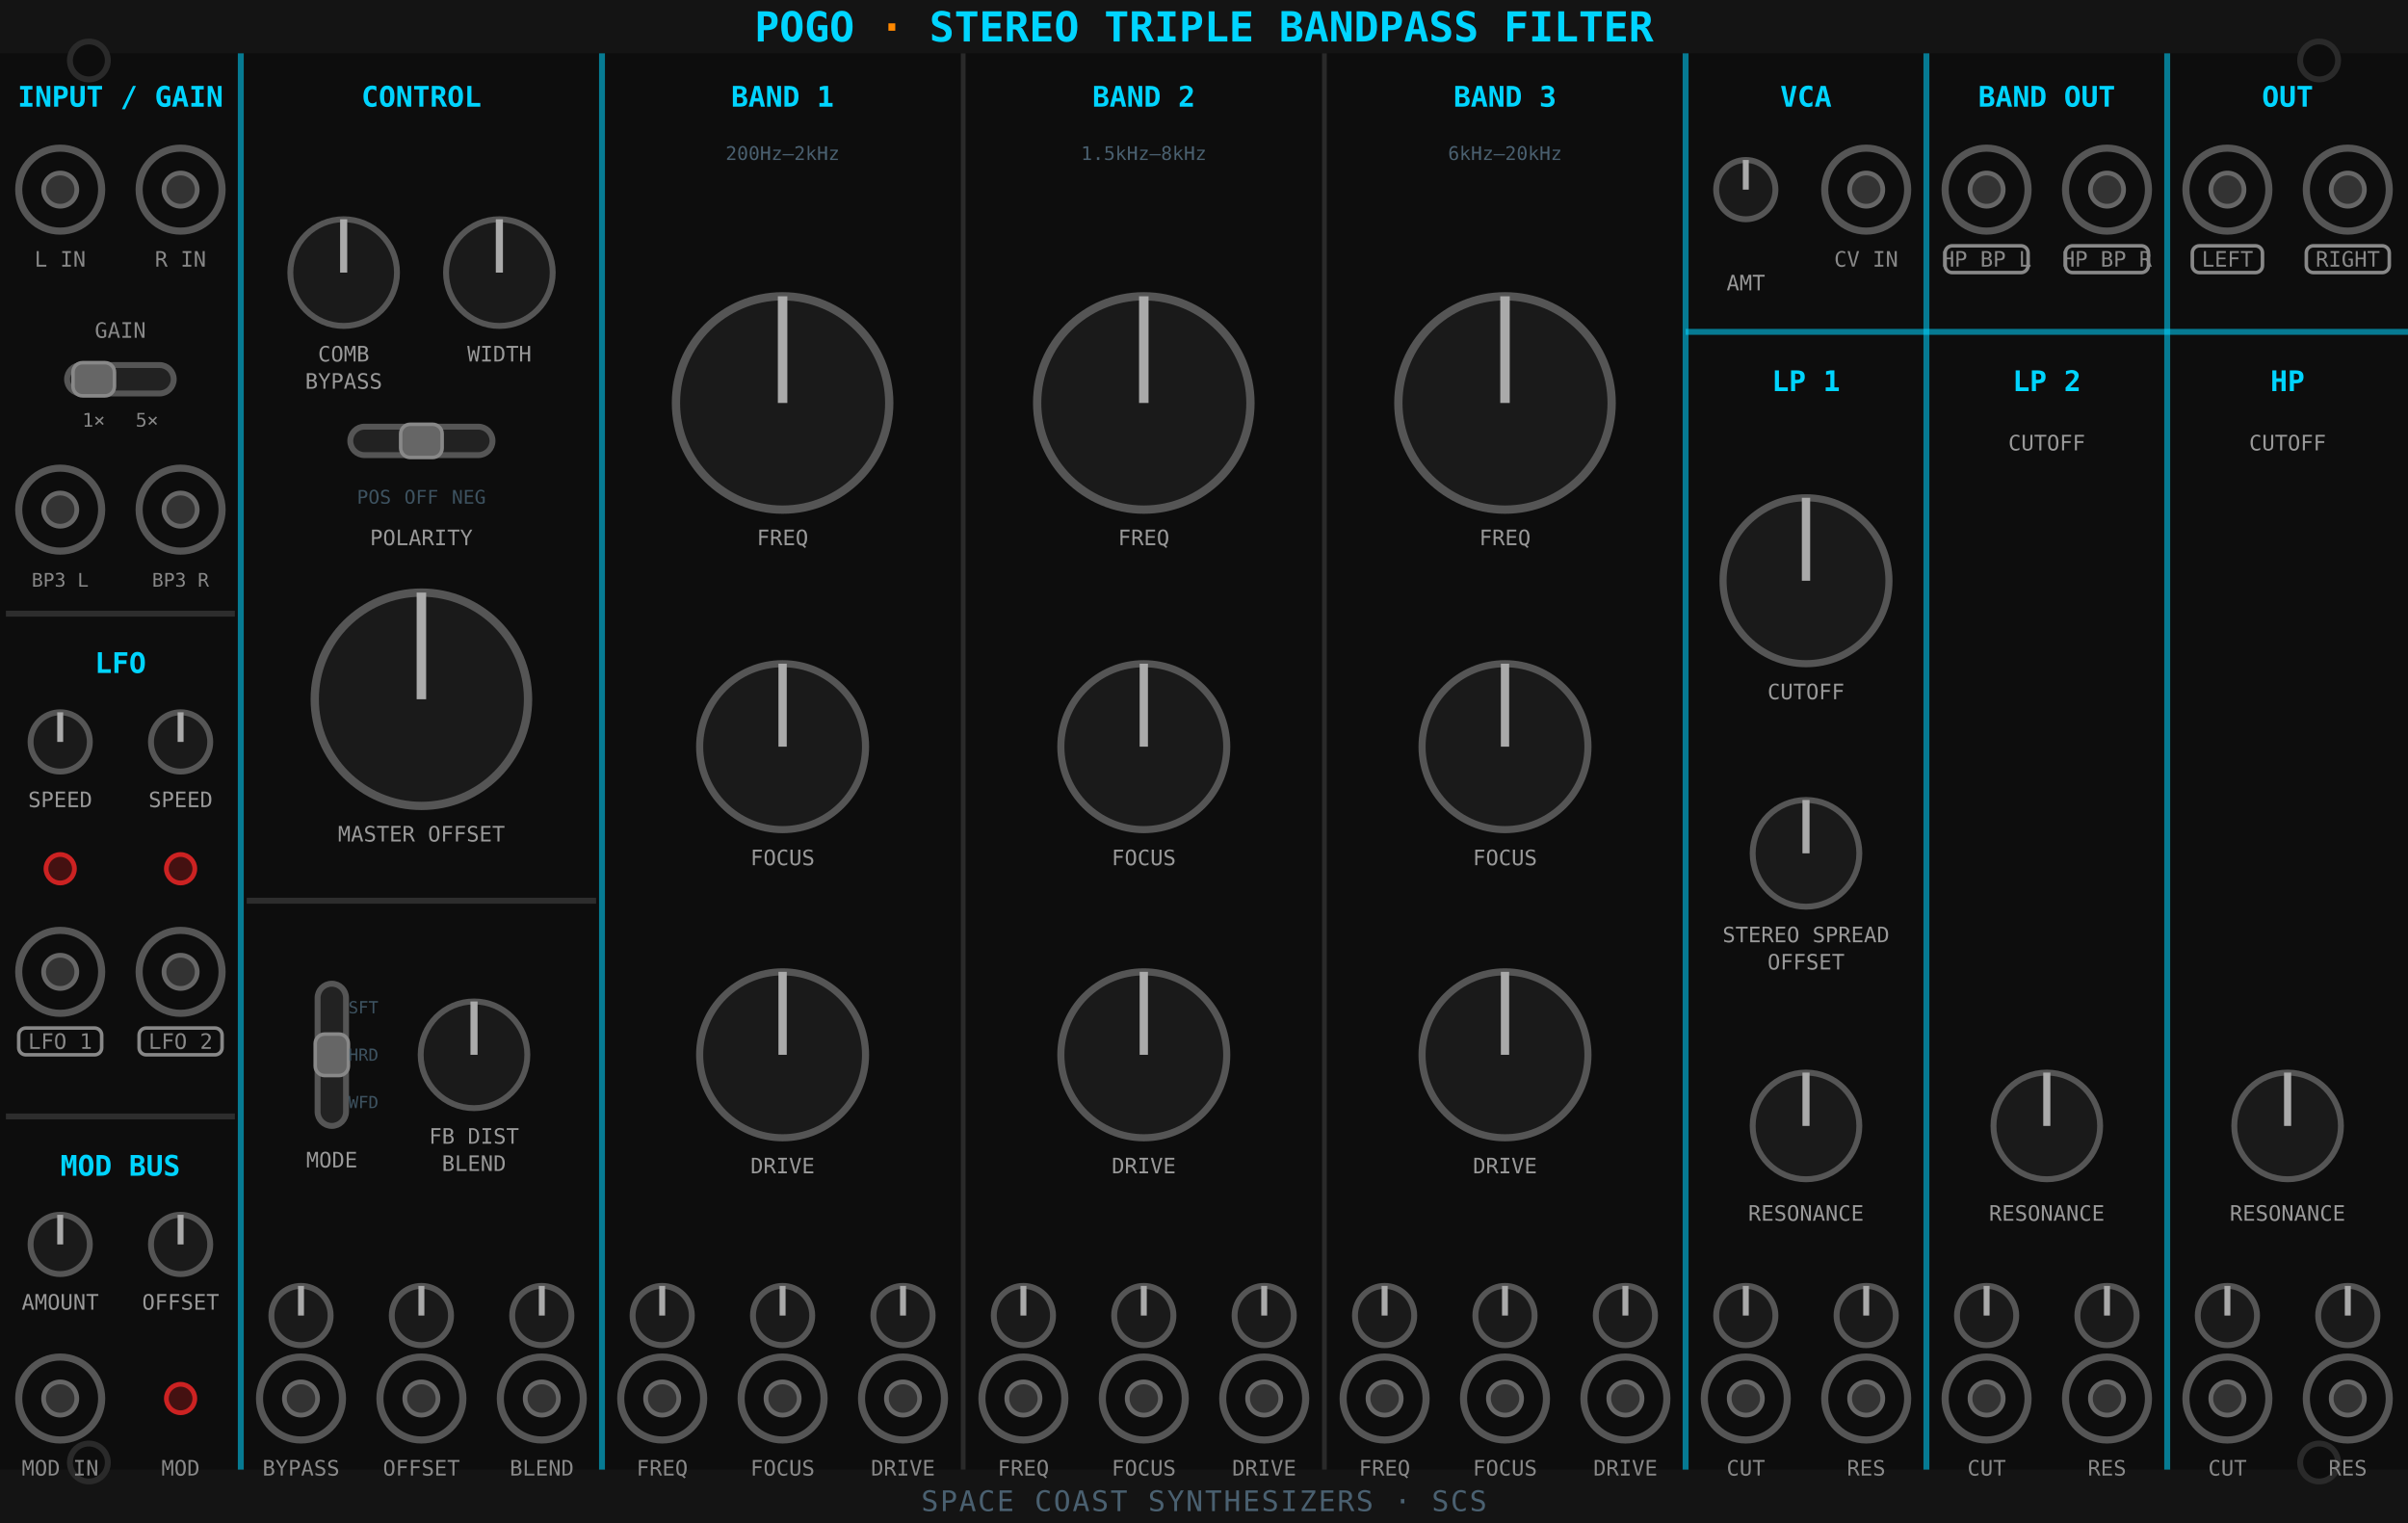
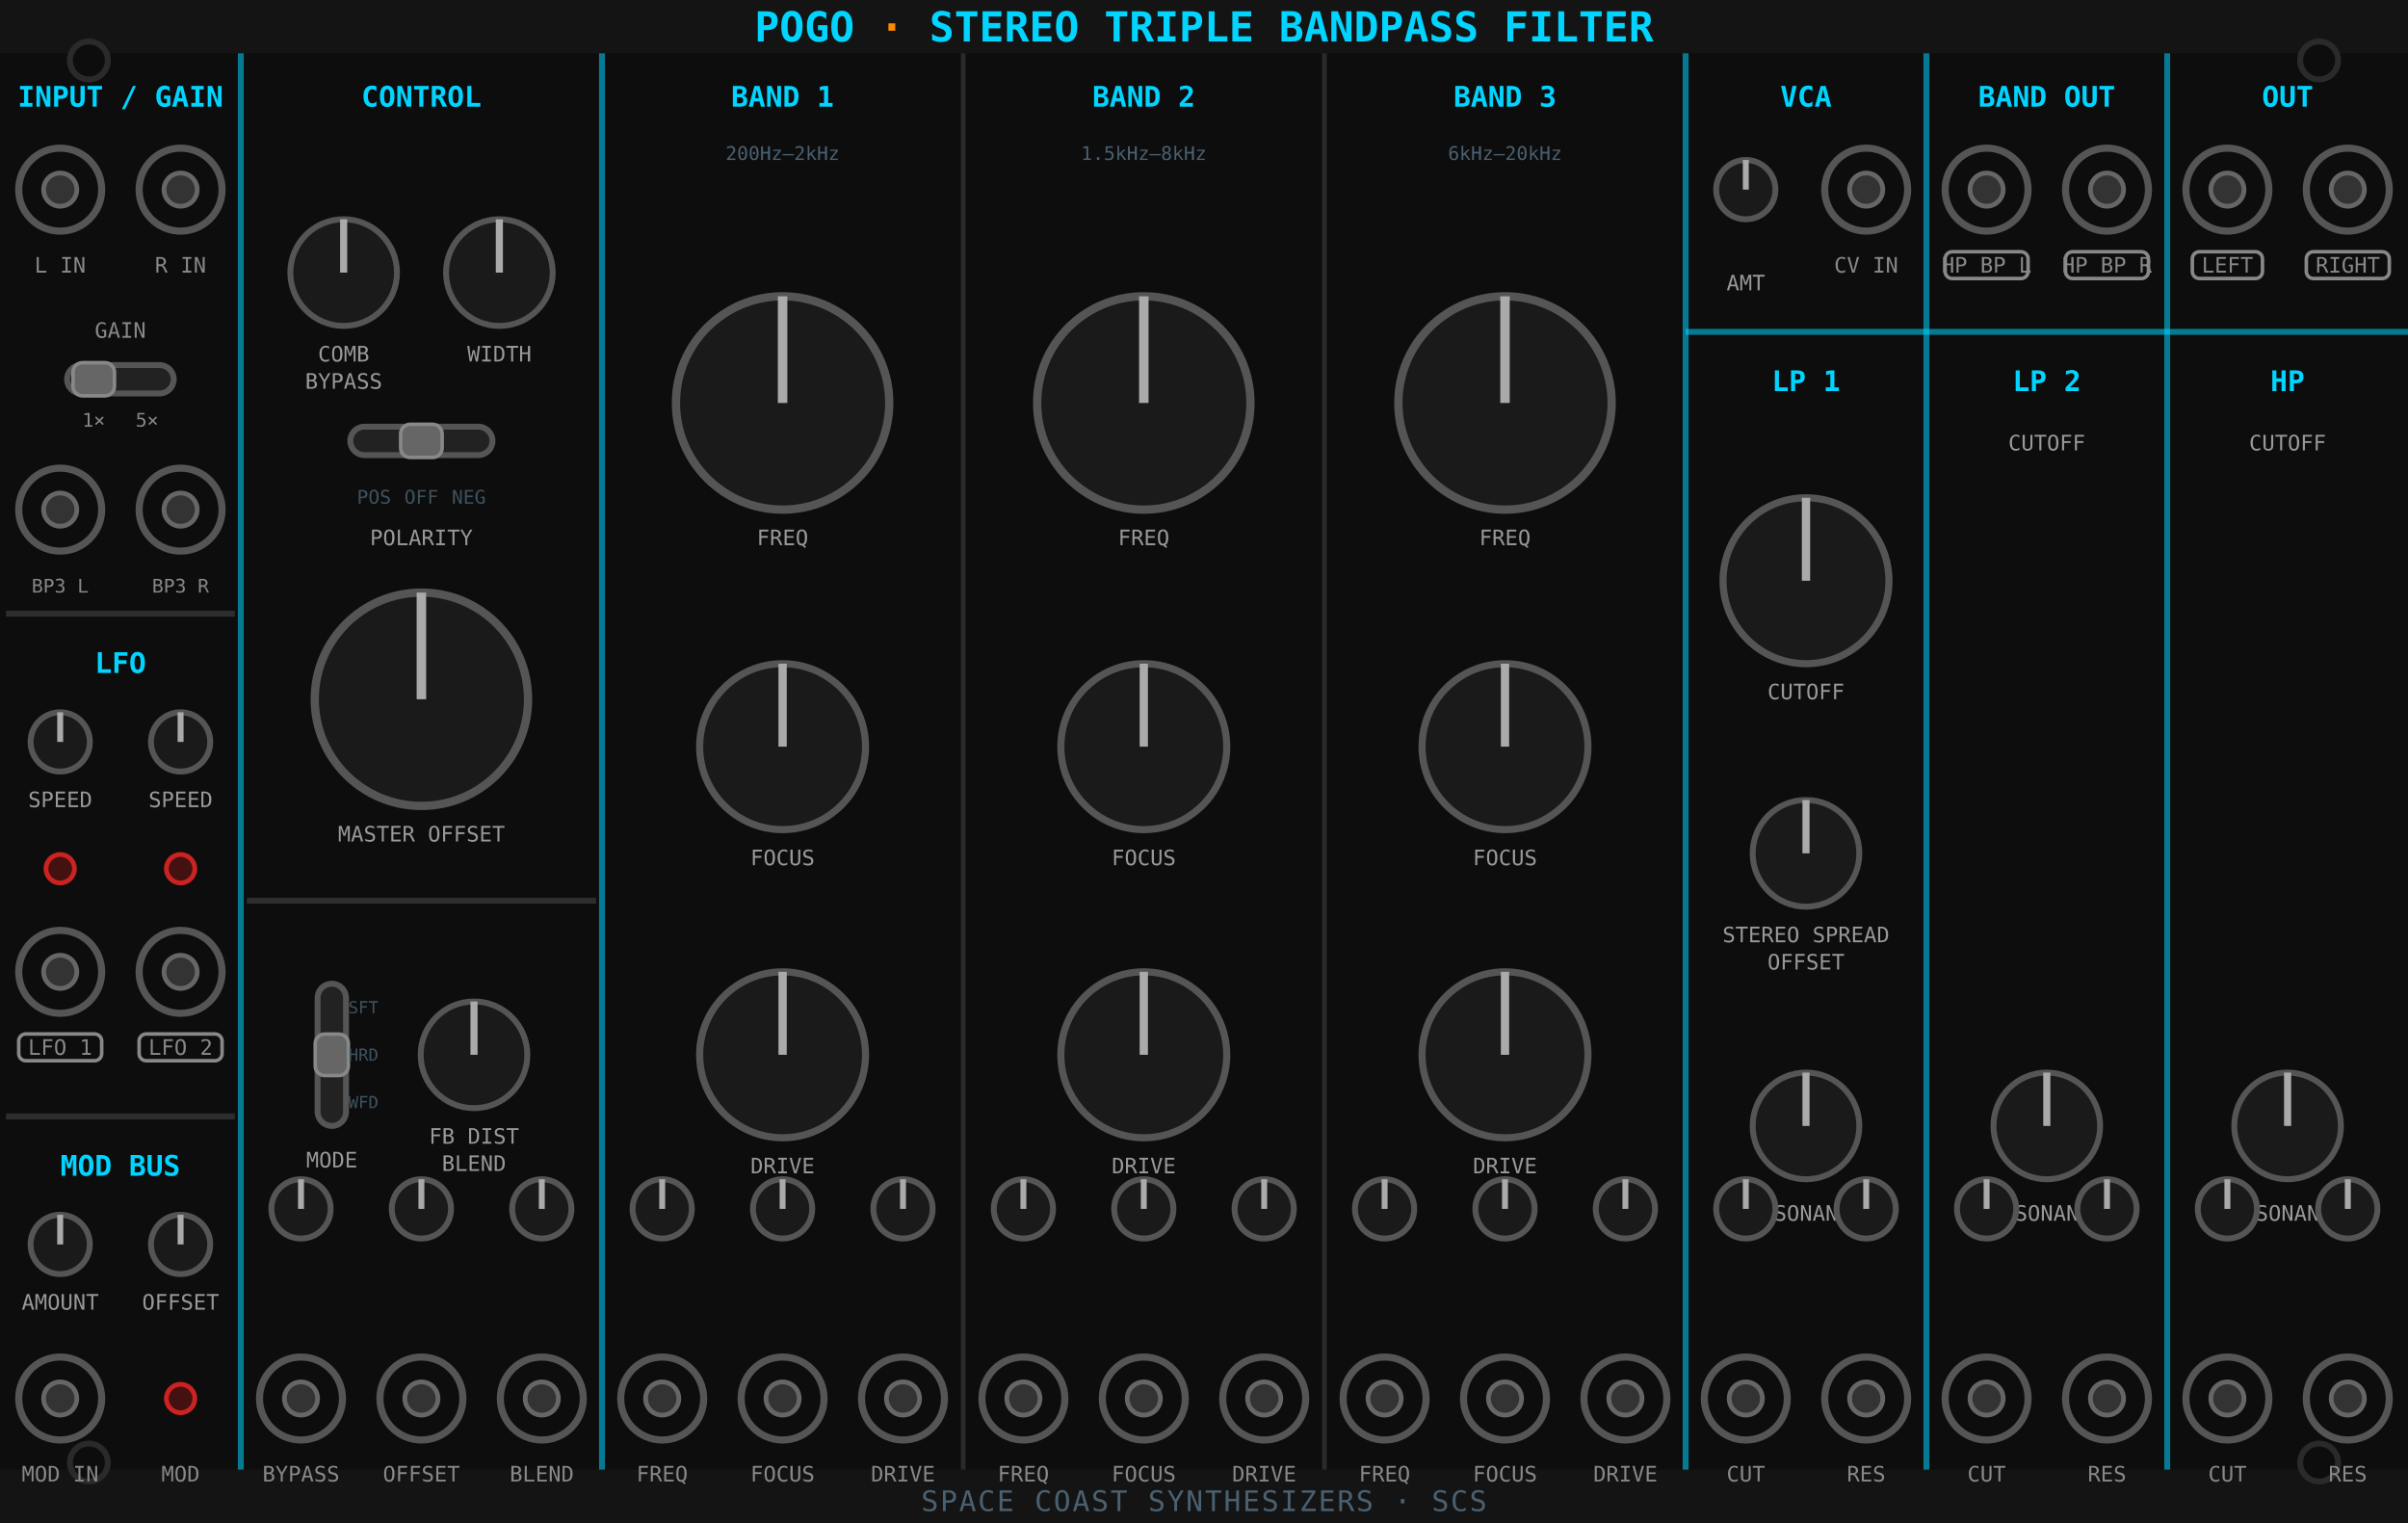
<svg xmlns="http://www.w3.org/2000/svg" width="203.20mm" height="128.5mm" viewBox="0 0 203.20 128.5">
  <rect x="0" y="0" width="203.20" height="128.5" fill="#0d0d0d" />
  <rect x="0" y="0" width="203.20" height="4.5" fill="#141414" />
  <rect x="0" y="124.0" width="203.20" height="4.5" fill="#141414" />
  <circle cx="7.5" cy="5.1" r="1.6" fill="#0d0d0d" stroke="#2a2a2a" stroke-width="0.5" />
  <circle cx="195.70" cy="5.1" r="1.6" fill="#0d0d0d" stroke="#2a2a2a" stroke-width="0.5" />
  <circle cx="7.5" cy="123.4" r="1.6" fill="#0d0d0d" stroke="#2a2a2a" stroke-width="0.5" />
  <circle cx="195.70" cy="123.4" r="1.6" fill="#0d0d0d" stroke="#2a2a2a" stroke-width="0.5" />
  <text x="101.60" y="3.5" fill="#00d4ff" font-family="monospace" font-size="3.5" font-weight="bold" text-anchor="middle">POGO  <tspan fill="#ff8800">·</tspan>  STEREO TRIPLE BANDPASS FILTER</text>
  <text x="101.60" y="127.5" fill="#4a6070" font-family="monospace" font-size="2.4" text-anchor="middle" letter-spacing="0.15">SPACE COAST SYNTHESIZERS  ·  SCS</text>
  <line x1="20.32" y1="4.5" x2="20.32" y2="124.0" stroke="#00d4ff" stroke-width="0.5" opacity="0.55" />
  <line x1="50.80" y1="4.5" x2="50.80" y2="124.0" stroke="#00d4ff" stroke-width="0.5" opacity="0.55" />
  <line x1="142.24" y1="4.5" x2="142.24" y2="124.0" stroke="#00d4ff" stroke-width="0.5" opacity="0.55" />
  <line x1="162.56" y1="4.5" x2="162.56" y2="124.0" stroke="#00d4ff" stroke-width="0.5" opacity="0.55" />
  <line x1="182.88" y1="4.5" x2="182.88" y2="124.0" stroke="#00d4ff" stroke-width="0.5" opacity="0.55" />
  <line x1="81.28" y1="4.5" x2="81.28" y2="124.0" stroke="#2a2a2a" stroke-width="0.4" />
  <line x1="111.76" y1="4.5" x2="111.76" y2="124.0" stroke="#2a2a2a" stroke-width="0.4" />
  <line x1="0.5" y1="51.78" x2="19.82" y2="51.78" stroke="#2d2d2d" stroke-width="0.5" />
  <line x1="0.5" y1="94.2" x2="19.82" y2="94.2" stroke="#2d2d2d" stroke-width="0.5" />
  <line x1="20.82" y1="76" x2="50.30" y2="76" stroke="#2d2d2d" stroke-width="0.5" />
  <line x1="142.24" y1="28" x2="203.20" y2="28" stroke="#00d4ff" stroke-width="0.5" opacity="0.55" />
  <text x="10.16" y="9.0" fill="#00d4ff" font-family="monospace" font-size="2.4" text-anchor="middle" font-weight="bold">INPUT / GAIN</text>
  <text x="10.16" y="56.78" fill="#00d4ff" font-family="monospace" font-size="2.4" text-anchor="middle" font-weight="bold">LFO</text>
  <text x="10.16" y="99.2" fill="#00d4ff" font-family="monospace" font-size="2.4" text-anchor="middle" font-weight="bold">MOD BUS</text>
  <text x="35.56" y="9.0" fill="#00d4ff" font-family="monospace" font-size="2.4" text-anchor="middle" font-weight="bold">CONTROL</text>
  <text x="66.04" y="9.0" fill="#00d4ff" font-family="monospace" font-size="2.4" text-anchor="middle" font-weight="bold">BAND 1</text>
  <text x="66.04" y="13.5" fill="#4a6070" font-family="monospace" font-size="1.6" text-anchor="middle">200Hz–2kHz</text>
  <text x="96.52" y="9.0" fill="#00d4ff" font-family="monospace" font-size="2.4" text-anchor="middle" font-weight="bold">BAND 2</text>
  <text x="96.52" y="13.5" fill="#4a6070" font-family="monospace" font-size="1.6" text-anchor="middle">1.5kHz–8kHz</text>
  <text x="127.00" y="9.0" fill="#00d4ff" font-family="monospace" font-size="2.4" text-anchor="middle" font-weight="bold">BAND 3</text>
  <text x="127.00" y="13.5" fill="#4a6070" font-family="monospace" font-size="1.6" text-anchor="middle">6kHz–20kHz</text>
  <text x="152.40" y="9.0" fill="#00d4ff" font-family="monospace" font-size="2.4" text-anchor="middle" font-weight="bold">VCA</text>
  <text x="152.40" y="33" fill="#00d4ff" font-family="monospace" font-size="2.4" text-anchor="middle" font-weight="bold">LP 1</text>
  <text x="172.72" y="9.0" fill="#00d4ff" font-family="monospace" font-size="2.4" text-anchor="middle" font-weight="bold">BAND OUT</text>
  <text x="193.04" y="9.0" fill="#00d4ff" font-family="monospace" font-size="2.4" text-anchor="middle" font-weight="bold">OUT</text>
  <text x="172.72" y="33" fill="#00d4ff" font-family="monospace" font-size="2.4" text-anchor="middle" font-weight="bold">LP 2</text>
  <text x="193.04" y="33" fill="#00d4ff" font-family="monospace" font-size="2.4" text-anchor="middle" font-weight="bold">HP</text>
  <circle cx="5.08" cy="16" r="3.5" fill="none" stroke="#555" stroke-width="0.6" />
  <circle cx="5.08" cy="16" r="1.4" fill="#333" stroke="#666" stroke-width="0.4" />
-   <text x="5.08" y="22.5" fill="#888" font-family="monospace" font-size="1.8" text-anchor="middle">L IN</text>
+   <text x="5.08" y="23.0" fill="#888" font-family="monospace" font-size="1.8" text-anchor="middle">L IN</text>
  <circle cx="15.24" cy="16" r="3.5" fill="none" stroke="#555" stroke-width="0.6" />
  <circle cx="15.24" cy="16" r="1.4" fill="#333" stroke="#666" stroke-width="0.4" />
-   <text x="15.24" y="22.5" fill="#888" font-family="monospace" font-size="1.8" text-anchor="middle">R IN</text>
+   <text x="15.24" y="23.0" fill="#888" font-family="monospace" font-size="1.8" text-anchor="middle">R IN</text>
  <text x="10.16" y="28.5" fill="#888" font-family="monospace" font-size="1.8" text-anchor="middle">GAIN</text>
  <rect x="5.66" y="30.8" width="9" height="2.4" rx="1.2" fill="#222" stroke="#555" stroke-width="0.5" />
  <rect x="6.16" y="30.6" width="3.5" height="2.8" rx="0.8" fill="#666" stroke="#888" stroke-width="0.3" />
  <text x="7.91" y="36.0" fill="#888" font-family="monospace" font-size="1.6" text-anchor="middle">1×</text>
  <text x="12.41" y="36.0" fill="#888" font-family="monospace" font-size="1.6" text-anchor="middle">5×</text>
  <circle cx="5.08" cy="43" r="3.5" fill="none" stroke="#555" stroke-width="0.6" />
  <circle cx="5.08" cy="43" r="1.4" fill="#333" stroke="#666" stroke-width="0.4" />
-   <text x="5.08" y="49.5" fill="#888" font-family="monospace" font-size="1.6" text-anchor="middle">BP3 L</text>
+   <text x="5.08" y="50.0" fill="#888" font-family="monospace" font-size="1.6" text-anchor="middle">BP3 L</text>
  <circle cx="15.24" cy="43" r="3.5" fill="none" stroke="#555" stroke-width="0.6" />
  <circle cx="15.24" cy="43" r="1.4" fill="#333" stroke="#666" stroke-width="0.4" />
-   <text x="15.24" y="49.5" fill="#888" font-family="monospace" font-size="1.6" text-anchor="middle">BP3 R</text>
+   <text x="15.24" y="50.0" fill="#888" font-family="monospace" font-size="1.6" text-anchor="middle">BP3 R</text>
  <circle cx="5.08" cy="62.6" r="2.5" fill="#1a1a1a" stroke="#555" stroke-width="0.5" />
  <line x1="5.08" y1="62.6" x2="5.08" y2="60.1" stroke="#aaa" stroke-width="0.5" />
  <text x="5.08" y="68.1" fill="#999" font-family="monospace" font-size="1.8" text-anchor="middle">SPEED</text>
  <circle cx="15.24" cy="62.6" r="2.5" fill="#1a1a1a" stroke="#555" stroke-width="0.5" />
  <line x1="15.24" y1="62.6" x2="15.24" y2="60.1" stroke="#aaa" stroke-width="0.5" />
  <text x="15.24" y="68.1" fill="#999" font-family="monospace" font-size="1.8" text-anchor="middle">SPEED</text>
  <circle cx="5.08" cy="73.3" r="1.2" fill="#441111" stroke="#cc2222" stroke-width="0.4" />
  <circle cx="15.24" cy="73.3" r="1.2" fill="#441111" stroke="#cc2222" stroke-width="0.4" />
  <circle cx="5.08" cy="82" r="3.5" fill="none" stroke="#555" stroke-width="0.6" />
  <circle cx="5.08" cy="82" r="1.4" fill="#333" stroke="#666" stroke-width="0.4" />
-   <rect x="1.58" y="86.74" width="7.0" height="2.26" rx="0.6" fill="none" stroke="#888" stroke-width="0.3" />
-   <text x="5.08" y="88.5" fill="#888" font-family="monospace" font-size="1.8" text-anchor="middle">LFO 1</text>
+   <rect x="1.58" y="87.24" width="7.0" height="2.26" rx="0.6" fill="none" stroke="#888" stroke-width="0.3" />
+   <text x="5.08" y="89.0" fill="#888" font-family="monospace" font-size="1.8" text-anchor="middle">LFO 1</text>
  <circle cx="15.24" cy="82" r="3.5" fill="none" stroke="#555" stroke-width="0.6" />
  <circle cx="15.24" cy="82" r="1.4" fill="#333" stroke="#666" stroke-width="0.4" />
-   <rect x="11.74" y="86.74" width="7.0" height="2.26" rx="0.6" fill="none" stroke="#888" stroke-width="0.3" />
-   <text x="15.24" y="88.5" fill="#888" font-family="monospace" font-size="1.8" text-anchor="middle">LFO 2</text>
+   <rect x="11.74" y="87.24" width="7.0" height="2.26" rx="0.6" fill="none" stroke="#888" stroke-width="0.3" />
+   <text x="15.24" y="89.0" fill="#888" font-family="monospace" font-size="1.8" text-anchor="middle">LFO 2</text>
  <circle cx="5.08" cy="105" r="2.5" fill="#1a1a1a" stroke="#555" stroke-width="0.5" />
  <line x1="5.08" y1="105" x2="5.08" y2="102.5" stroke="#aaa" stroke-width="0.5" />
  <text x="5.08" y="110.5" fill="#999" font-family="monospace" font-size="1.8" text-anchor="middle">AMOUNT</text>
  <circle cx="15.24" cy="105" r="2.5" fill="#1a1a1a" stroke="#555" stroke-width="0.5" />
  <line x1="15.24" y1="105" x2="15.24" y2="102.5" stroke="#aaa" stroke-width="0.5" />
  <text x="15.24" y="110.5" fill="#999" font-family="monospace" font-size="1.8" text-anchor="middle">OFFSET</text>
  <circle cx="5.08" cy="118" r="3.5" fill="none" stroke="#555" stroke-width="0.6" />
  <circle cx="5.08" cy="118" r="1.4" fill="#333" stroke="#666" stroke-width="0.4" />
-   <text x="5.08" y="124.5" fill="#888" font-family="monospace" font-size="1.8" text-anchor="middle">MOD IN</text>
+   <text x="5.08" y="125.0" fill="#888" font-family="monospace" font-size="1.8" text-anchor="middle">MOD IN</text>
  <circle cx="15.24" cy="118" r="1.2" fill="#441111" stroke="#cc2222" stroke-width="0.4" />
-   <text x="15.24" y="124.5" fill="#888" font-family="monospace" font-size="1.8" text-anchor="middle">MOD</text>
+   <text x="15.24" y="125.0" fill="#888" font-family="monospace" font-size="1.8" text-anchor="middle">MOD</text>
  <circle cx="29.0" cy="23" r="4.5" fill="#1a1a1a" stroke="#555" stroke-width="0.5" />
  <line x1="29.0" y1="23" x2="29.0" y2="18.5" stroke="#aaa" stroke-width="0.6" />
  <text x="29.0" y="30.5" fill="#999" font-family="monospace" font-size="1.8" text-anchor="middle">COMB</text>
  <text x="29.0" y="32.8" fill="#999" font-family="monospace" font-size="1.8" text-anchor="middle">BYPASS</text>
  <circle cx="42.14" cy="23" r="4.5" fill="#1a1a1a" stroke="#555" stroke-width="0.5" />
  <line x1="42.14" y1="23" x2="42.14" y2="18.5" stroke="#aaa" stroke-width="0.6" />
  <text x="42.14" y="30.5" fill="#999" font-family="monospace" font-size="1.8" text-anchor="middle">WIDTH</text>
  <rect x="29.56" y="36.0" width="12" height="2.4" rx="1.2" fill="#222" stroke="#555" stroke-width="0.5" />
  <rect x="33.81" y="35.8" width="3.5" height="2.8" rx="0.8" fill="#666" stroke="#888" stroke-width="0.3" />
  <text x="31.56" y="42.5" fill="#3d5260" font-family="monospace" font-size="1.6" text-anchor="middle">POS</text>
  <text x="35.56" y="42.5" fill="#3d5260" font-family="monospace" font-size="1.6" text-anchor="middle">OFF</text>
  <text x="39.56" y="42.5" fill="#3d5260" font-family="monospace" font-size="1.6" text-anchor="middle">NEG</text>
  <text x="35.56" y="46.0" fill="#999" font-family="monospace" font-size="1.8" text-anchor="middle">POLARITY</text>
  <circle cx="35.56" cy="59" r="9" fill="#1a1a1a" stroke="#555" stroke-width="0.7" />
  <line x1="35.56" y1="59" x2="35.56" y2="50" stroke="#aaa" stroke-width="0.8" />
  <text x="35.56" y="71" fill="#999" font-family="monospace" font-size="1.8" text-anchor="middle">MASTER OFFSET</text>
  <rect x="26.8" y="83" width="2.4" height="12" rx="1.2" fill="#222" stroke="#555" stroke-width="0.5" />
  <rect x="26.6" y="87.25" width="2.8" height="3.5" rx="0.8" fill="#666" stroke="#888" stroke-width="0.3" />
  <text x="29.4" y="85.5" fill="#3d5260" font-family="monospace" font-size="1.4" text-anchor="start">SFT</text>
  <text x="29.4" y="89.5" fill="#3d5260" font-family="monospace" font-size="1.4" text-anchor="start">HRD</text>
  <text x="29.4" y="93.5" fill="#3d5260" font-family="monospace" font-size="1.4" text-anchor="start">WFD</text>
  <text x="28" y="98.5" fill="#999" font-family="monospace" font-size="1.8" text-anchor="middle">MODE</text>
  <circle cx="40" cy="89" r="4.5" fill="#1a1a1a" stroke="#555" stroke-width="0.5" />
  <line x1="40" y1="89" x2="40" y2="84.5" stroke="#aaa" stroke-width="0.6" />
  <text x="40" y="96.5" fill="#999" font-family="monospace" font-size="1.8" text-anchor="middle">FB DIST</text>
  <text x="40" y="98.8" fill="#999" font-family="monospace" font-size="1.8" text-anchor="middle">BLEND</text>
-   <circle cx="25.40" cy="111" r="2.5" fill="#1a1a1a" stroke="#555" stroke-width="0.5" />
-   <line x1="25.40" y1="111" x2="25.40" y2="108.5" stroke="#aaa" stroke-width="0.5" />
-   <circle cx="35.56" cy="111" r="2.5" fill="#1a1a1a" stroke="#555" stroke-width="0.5" />
-   <line x1="35.56" y1="111" x2="35.56" y2="108.5" stroke="#aaa" stroke-width="0.5" />
-   <circle cx="45.72" cy="111" r="2.5" fill="#1a1a1a" stroke="#555" stroke-width="0.5" />
-   <line x1="45.72" y1="111" x2="45.72" y2="108.5" stroke="#aaa" stroke-width="0.5" />
+   <circle cx="25.40" cy="102" r="2.5" fill="#1a1a1a" stroke="#555" stroke-width="0.5" />
+   <line x1="25.40" y1="102" x2="25.40" y2="99.5" stroke="#aaa" stroke-width="0.5" />
+   <circle cx="35.56" cy="102" r="2.5" fill="#1a1a1a" stroke="#555" stroke-width="0.5" />
+   <line x1="35.56" y1="102" x2="35.56" y2="99.5" stroke="#aaa" stroke-width="0.5" />
+   <circle cx="45.72" cy="102" r="2.5" fill="#1a1a1a" stroke="#555" stroke-width="0.5" />
+   <line x1="45.72" y1="102" x2="45.72" y2="99.5" stroke="#aaa" stroke-width="0.5" />
  <circle cx="25.40" cy="118" r="3.5" fill="none" stroke="#555" stroke-width="0.6" />
  <circle cx="25.40" cy="118" r="1.4" fill="#333" stroke="#666" stroke-width="0.4" />
-   <text x="25.40" y="124.5" fill="#888" font-family="monospace" font-size="1.8" text-anchor="middle">BYPASS</text>
+   <text x="25.40" y="125.0" fill="#888" font-family="monospace" font-size="1.8" text-anchor="middle">BYPASS</text>
  <circle cx="35.56" cy="118" r="3.5" fill="none" stroke="#555" stroke-width="0.6" />
  <circle cx="35.56" cy="118" r="1.4" fill="#333" stroke="#666" stroke-width="0.4" />
-   <text x="35.56" y="124.5" fill="#888" font-family="monospace" font-size="1.8" text-anchor="middle">OFFSET</text>
+   <text x="35.56" y="125.0" fill="#888" font-family="monospace" font-size="1.8" text-anchor="middle">OFFSET</text>
  <circle cx="45.72" cy="118" r="3.5" fill="none" stroke="#555" stroke-width="0.6" />
  <circle cx="45.72" cy="118" r="1.4" fill="#333" stroke="#666" stroke-width="0.4" />
-   <text x="45.72" y="124.5" fill="#888" font-family="monospace" font-size="1.8" text-anchor="middle">BLEND</text>
+   <text x="45.72" y="125.0" fill="#888" font-family="monospace" font-size="1.8" text-anchor="middle">BLEND</text>
  <circle cx="66.04" cy="34" r="9" fill="#1a1a1a" stroke="#555" stroke-width="0.7" />
  <line x1="66.04" y1="34" x2="66.04" y2="25" stroke="#aaa" stroke-width="0.8" />
  <text x="66.04" y="46" fill="#999" font-family="monospace" font-size="1.8" text-anchor="middle">FREQ</text>
  <circle cx="66.04" cy="63" r="7" fill="#1a1a1a" stroke="#555" stroke-width="0.6" />
  <line x1="66.04" y1="63" x2="66.04" y2="56" stroke="#aaa" stroke-width="0.7" />
  <text x="66.04" y="73" fill="#999" font-family="monospace" font-size="1.8" text-anchor="middle">FOCUS</text>
  <circle cx="66.04" cy="89" r="7" fill="#1a1a1a" stroke="#555" stroke-width="0.6" />
  <line x1="66.04" y1="89" x2="66.04" y2="82" stroke="#aaa" stroke-width="0.7" />
  <text x="66.04" y="99" fill="#999" font-family="monospace" font-size="1.8" text-anchor="middle">DRIVE</text>
-   <circle cx="55.88" cy="111" r="2.5" fill="#1a1a1a" stroke="#555" stroke-width="0.5" />
-   <line x1="55.88" y1="111" x2="55.88" y2="108.5" stroke="#aaa" stroke-width="0.5" />
-   <circle cx="66.04" cy="111" r="2.5" fill="#1a1a1a" stroke="#555" stroke-width="0.5" />
-   <line x1="66.04" y1="111" x2="66.04" y2="108.5" stroke="#aaa" stroke-width="0.5" />
-   <circle cx="76.20" cy="111" r="2.5" fill="#1a1a1a" stroke="#555" stroke-width="0.5" />
-   <line x1="76.20" y1="111" x2="76.20" y2="108.5" stroke="#aaa" stroke-width="0.5" />
+   <circle cx="55.88" cy="102" r="2.5" fill="#1a1a1a" stroke="#555" stroke-width="0.5" />
+   <line x1="55.88" y1="102" x2="55.88" y2="99.5" stroke="#aaa" stroke-width="0.5" />
+   <circle cx="66.04" cy="102" r="2.5" fill="#1a1a1a" stroke="#555" stroke-width="0.5" />
+   <line x1="66.04" y1="102" x2="66.04" y2="99.5" stroke="#aaa" stroke-width="0.5" />
+   <circle cx="76.20" cy="102" r="2.5" fill="#1a1a1a" stroke="#555" stroke-width="0.5" />
+   <line x1="76.20" y1="102" x2="76.20" y2="99.5" stroke="#aaa" stroke-width="0.5" />
  <circle cx="55.88" cy="118" r="3.5" fill="none" stroke="#555" stroke-width="0.6" />
  <circle cx="55.88" cy="118" r="1.4" fill="#333" stroke="#666" stroke-width="0.4" />
-   <text x="55.88" y="124.5" fill="#888" font-family="monospace" font-size="1.8" text-anchor="middle">FREQ</text>
+   <text x="55.88" y="125.0" fill="#888" font-family="monospace" font-size="1.8" text-anchor="middle">FREQ</text>
  <circle cx="66.04" cy="118" r="3.5" fill="none" stroke="#555" stroke-width="0.6" />
  <circle cx="66.04" cy="118" r="1.4" fill="#333" stroke="#666" stroke-width="0.4" />
-   <text x="66.04" y="124.5" fill="#888" font-family="monospace" font-size="1.8" text-anchor="middle">FOCUS</text>
+   <text x="66.04" y="125.0" fill="#888" font-family="monospace" font-size="1.8" text-anchor="middle">FOCUS</text>
  <circle cx="76.20" cy="118" r="3.5" fill="none" stroke="#555" stroke-width="0.6" />
  <circle cx="76.20" cy="118" r="1.4" fill="#333" stroke="#666" stroke-width="0.4" />
-   <text x="76.20" y="124.5" fill="#888" font-family="monospace" font-size="1.8" text-anchor="middle">DRIVE</text>
+   <text x="76.20" y="125.0" fill="#888" font-family="monospace" font-size="1.8" text-anchor="middle">DRIVE</text>
  <circle cx="96.52" cy="34" r="9" fill="#1a1a1a" stroke="#555" stroke-width="0.7" />
  <line x1="96.52" y1="34" x2="96.52" y2="25" stroke="#aaa" stroke-width="0.8" />
  <text x="96.52" y="46" fill="#999" font-family="monospace" font-size="1.8" text-anchor="middle">FREQ</text>
  <circle cx="96.52" cy="63" r="7" fill="#1a1a1a" stroke="#555" stroke-width="0.6" />
  <line x1="96.52" y1="63" x2="96.52" y2="56" stroke="#aaa" stroke-width="0.7" />
  <text x="96.52" y="73" fill="#999" font-family="monospace" font-size="1.8" text-anchor="middle">FOCUS</text>
  <circle cx="96.52" cy="89" r="7" fill="#1a1a1a" stroke="#555" stroke-width="0.6" />
  <line x1="96.52" y1="89" x2="96.52" y2="82" stroke="#aaa" stroke-width="0.7" />
  <text x="96.52" y="99" fill="#999" font-family="monospace" font-size="1.8" text-anchor="middle">DRIVE</text>
-   <circle cx="86.36" cy="111" r="2.5" fill="#1a1a1a" stroke="#555" stroke-width="0.5" />
-   <line x1="86.36" y1="111" x2="86.36" y2="108.5" stroke="#aaa" stroke-width="0.5" />
-   <circle cx="96.52" cy="111" r="2.5" fill="#1a1a1a" stroke="#555" stroke-width="0.5" />
-   <line x1="96.52" y1="111" x2="96.52" y2="108.5" stroke="#aaa" stroke-width="0.5" />
-   <circle cx="106.68" cy="111" r="2.5" fill="#1a1a1a" stroke="#555" stroke-width="0.5" />
-   <line x1="106.68" y1="111" x2="106.68" y2="108.5" stroke="#aaa" stroke-width="0.5" />
+   <circle cx="86.36" cy="102" r="2.5" fill="#1a1a1a" stroke="#555" stroke-width="0.5" />
+   <line x1="86.36" y1="102" x2="86.36" y2="99.5" stroke="#aaa" stroke-width="0.5" />
+   <circle cx="96.52" cy="102" r="2.5" fill="#1a1a1a" stroke="#555" stroke-width="0.5" />
+   <line x1="96.52" y1="102" x2="96.52" y2="99.5" stroke="#aaa" stroke-width="0.5" />
+   <circle cx="106.68" cy="102" r="2.5" fill="#1a1a1a" stroke="#555" stroke-width="0.5" />
+   <line x1="106.68" y1="102" x2="106.68" y2="99.5" stroke="#aaa" stroke-width="0.5" />
  <circle cx="86.36" cy="118" r="3.5" fill="none" stroke="#555" stroke-width="0.6" />
  <circle cx="86.36" cy="118" r="1.4" fill="#333" stroke="#666" stroke-width="0.4" />
-   <text x="86.36" y="124.5" fill="#888" font-family="monospace" font-size="1.8" text-anchor="middle">FREQ</text>
+   <text x="86.36" y="125.0" fill="#888" font-family="monospace" font-size="1.8" text-anchor="middle">FREQ</text>
  <circle cx="96.52" cy="118" r="3.5" fill="none" stroke="#555" stroke-width="0.6" />
  <circle cx="96.52" cy="118" r="1.4" fill="#333" stroke="#666" stroke-width="0.4" />
-   <text x="96.52" y="124.5" fill="#888" font-family="monospace" font-size="1.8" text-anchor="middle">FOCUS</text>
+   <text x="96.52" y="125.0" fill="#888" font-family="monospace" font-size="1.8" text-anchor="middle">FOCUS</text>
  <circle cx="106.68" cy="118" r="3.5" fill="none" stroke="#555" stroke-width="0.6" />
  <circle cx="106.68" cy="118" r="1.4" fill="#333" stroke="#666" stroke-width="0.4" />
-   <text x="106.68" y="124.5" fill="#888" font-family="monospace" font-size="1.8" text-anchor="middle">DRIVE</text>
+   <text x="106.68" y="125.0" fill="#888" font-family="monospace" font-size="1.8" text-anchor="middle">DRIVE</text>
  <circle cx="127.00" cy="34" r="9" fill="#1a1a1a" stroke="#555" stroke-width="0.7" />
  <line x1="127.00" y1="34" x2="127.00" y2="25" stroke="#aaa" stroke-width="0.8" />
  <text x="127.00" y="46" fill="#999" font-family="monospace" font-size="1.8" text-anchor="middle">FREQ</text>
  <circle cx="127.00" cy="63" r="7" fill="#1a1a1a" stroke="#555" stroke-width="0.6" />
  <line x1="127.00" y1="63" x2="127.00" y2="56" stroke="#aaa" stroke-width="0.7" />
  <text x="127.00" y="73" fill="#999" font-family="monospace" font-size="1.8" text-anchor="middle">FOCUS</text>
  <circle cx="127.00" cy="89" r="7" fill="#1a1a1a" stroke="#555" stroke-width="0.6" />
  <line x1="127.00" y1="89" x2="127.00" y2="82" stroke="#aaa" stroke-width="0.7" />
  <text x="127.00" y="99" fill="#999" font-family="monospace" font-size="1.8" text-anchor="middle">DRIVE</text>
-   <circle cx="116.84" cy="111" r="2.5" fill="#1a1a1a" stroke="#555" stroke-width="0.5" />
-   <line x1="116.84" y1="111" x2="116.84" y2="108.5" stroke="#aaa" stroke-width="0.5" />
-   <circle cx="127.00" cy="111" r="2.5" fill="#1a1a1a" stroke="#555" stroke-width="0.5" />
-   <line x1="127.00" y1="111" x2="127.00" y2="108.5" stroke="#aaa" stroke-width="0.5" />
-   <circle cx="137.16" cy="111" r="2.5" fill="#1a1a1a" stroke="#555" stroke-width="0.5" />
-   <line x1="137.16" y1="111" x2="137.16" y2="108.5" stroke="#aaa" stroke-width="0.5" />
+   <circle cx="116.84" cy="102" r="2.5" fill="#1a1a1a" stroke="#555" stroke-width="0.5" />
+   <line x1="116.84" y1="102" x2="116.84" y2="99.5" stroke="#aaa" stroke-width="0.5" />
+   <circle cx="127.00" cy="102" r="2.5" fill="#1a1a1a" stroke="#555" stroke-width="0.5" />
+   <line x1="127.00" y1="102" x2="127.00" y2="99.5" stroke="#aaa" stroke-width="0.5" />
+   <circle cx="137.16" cy="102" r="2.5" fill="#1a1a1a" stroke="#555" stroke-width="0.5" />
+   <line x1="137.16" y1="102" x2="137.16" y2="99.5" stroke="#aaa" stroke-width="0.5" />
  <circle cx="116.84" cy="118" r="3.5" fill="none" stroke="#555" stroke-width="0.6" />
  <circle cx="116.84" cy="118" r="1.4" fill="#333" stroke="#666" stroke-width="0.4" />
-   <text x="116.84" y="124.5" fill="#888" font-family="monospace" font-size="1.8" text-anchor="middle">FREQ</text>
+   <text x="116.84" y="125.0" fill="#888" font-family="monospace" font-size="1.8" text-anchor="middle">FREQ</text>
  <circle cx="127.00" cy="118" r="3.5" fill="none" stroke="#555" stroke-width="0.6" />
  <circle cx="127.00" cy="118" r="1.4" fill="#333" stroke="#666" stroke-width="0.4" />
-   <text x="127.00" y="124.5" fill="#888" font-family="monospace" font-size="1.8" text-anchor="middle">FOCUS</text>
+   <text x="127.00" y="125.0" fill="#888" font-family="monospace" font-size="1.8" text-anchor="middle">FOCUS</text>
  <circle cx="137.16" cy="118" r="3.5" fill="none" stroke="#555" stroke-width="0.6" />
  <circle cx="137.16" cy="118" r="1.4" fill="#333" stroke="#666" stroke-width="0.4" />
-   <text x="137.16" y="124.5" fill="#888" font-family="monospace" font-size="1.8" text-anchor="middle">DRIVE</text>
+   <text x="137.16" y="125.0" fill="#888" font-family="monospace" font-size="1.8" text-anchor="middle">DRIVE</text>
  <circle cx="147.32" cy="16" r="2.5" fill="#1a1a1a" stroke="#555" stroke-width="0.5" />
  <line x1="147.32" y1="16" x2="147.32" y2="13.5" stroke="#aaa" stroke-width="0.5" />
  <text x="147.32" y="24.5" fill="#999" font-family="monospace" font-size="1.8" text-anchor="middle">AMT</text>
  <circle cx="157.48" cy="16" r="3.5" fill="none" stroke="#555" stroke-width="0.6" />
  <circle cx="157.48" cy="16" r="1.4" fill="#333" stroke="#666" stroke-width="0.4" />
-   <text x="157.48" y="22.5" fill="#888" font-family="monospace" font-size="1.8" text-anchor="middle">CV IN</text>
+   <text x="157.48" y="23.0" fill="#888" font-family="monospace" font-size="1.8" text-anchor="middle">CV IN</text>
  <circle cx="152.40" cy="49" r="7" fill="#1a1a1a" stroke="#555" stroke-width="0.6" />
  <line x1="152.40" y1="49" x2="152.40" y2="42" stroke="#aaa" stroke-width="0.7" />
  <text x="152.40" y="59" fill="#999" font-family="monospace" font-size="1.8" text-anchor="middle">CUTOFF</text>
  <circle cx="152.40" cy="72" r="4.5" fill="#1a1a1a" stroke="#555" stroke-width="0.5" />
  <line x1="152.40" y1="72" x2="152.40" y2="67.5" stroke="#aaa" stroke-width="0.6" />
  <text x="152.40" y="79.5" fill="#999" font-family="monospace" font-size="1.8" text-anchor="middle">STEREO SPREAD</text>
  <text x="152.40" y="81.8" fill="#999" font-family="monospace" font-size="1.8" text-anchor="middle">OFFSET</text>
  <circle cx="152.40" cy="95" r="4.5" fill="#1a1a1a" stroke="#555" stroke-width="0.5" />
  <line x1="152.40" y1="95" x2="152.40" y2="90.5" stroke="#aaa" stroke-width="0.6" />
  <text x="152.40" y="103" fill="#999" font-family="monospace" font-size="1.8" text-anchor="middle">RESONANCE</text>
-   <circle cx="147.32" cy="111" r="2.5" fill="#1a1a1a" stroke="#555" stroke-width="0.5" />
-   <line x1="147.32" y1="111" x2="147.32" y2="108.5" stroke="#aaa" stroke-width="0.5" />
-   <circle cx="157.48" cy="111" r="2.5" fill="#1a1a1a" stroke="#555" stroke-width="0.5" />
-   <line x1="157.48" y1="111" x2="157.48" y2="108.5" stroke="#aaa" stroke-width="0.5" />
+   <circle cx="147.32" cy="102" r="2.5" fill="#1a1a1a" stroke="#555" stroke-width="0.5" />
+   <line x1="147.32" y1="102" x2="147.32" y2="99.5" stroke="#aaa" stroke-width="0.5" />
+   <circle cx="157.48" cy="102" r="2.5" fill="#1a1a1a" stroke="#555" stroke-width="0.5" />
+   <line x1="157.48" y1="102" x2="157.48" y2="99.5" stroke="#aaa" stroke-width="0.5" />
  <circle cx="147.32" cy="118" r="3.5" fill="none" stroke="#555" stroke-width="0.6" />
  <circle cx="147.32" cy="118" r="1.4" fill="#333" stroke="#666" stroke-width="0.4" />
-   <text x="147.32" y="124.5" fill="#888" font-family="monospace" font-size="1.8" text-anchor="middle">CUT</text>
+   <text x="147.32" y="125.0" fill="#888" font-family="monospace" font-size="1.8" text-anchor="middle">CUT</text>
  <circle cx="157.48" cy="118" r="3.5" fill="none" stroke="#555" stroke-width="0.6" />
  <circle cx="157.48" cy="118" r="1.4" fill="#333" stroke="#666" stroke-width="0.4" />
-   <text x="157.48" y="124.5" fill="#888" font-family="monospace" font-size="1.8" text-anchor="middle">RES</text>
+   <text x="157.48" y="125.0" fill="#888" font-family="monospace" font-size="1.8" text-anchor="middle">RES</text>
  <circle cx="167.64" cy="16" r="3.5" fill="none" stroke="#555" stroke-width="0.6" />
  <circle cx="167.64" cy="16" r="1.4" fill="#333" stroke="#666" stroke-width="0.4" />
-   <rect x="164.14" y="20.74" width="7.0" height="2.26" rx="0.6" fill="none" stroke="#888" stroke-width="0.3" />
-   <text x="167.64" y="22.5" fill="#888" font-family="monospace" font-size="1.8" text-anchor="middle">HP BP L</text>
+   <rect x="164.14" y="21.24" width="7.0" height="2.26" rx="0.6" fill="none" stroke="#888" stroke-width="0.3" />
+   <text x="167.64" y="23.0" fill="#888" font-family="monospace" font-size="1.8" text-anchor="middle">HP BP L</text>
  <circle cx="177.80" cy="16" r="3.5" fill="none" stroke="#555" stroke-width="0.6" />
  <circle cx="177.80" cy="16" r="1.4" fill="#333" stroke="#666" stroke-width="0.4" />
-   <rect x="174.30" y="20.74" width="7.0" height="2.26" rx="0.6" fill="none" stroke="#888" stroke-width="0.3" />
-   <text x="177.80" y="22.5" fill="#888" font-family="monospace" font-size="1.8" text-anchor="middle">HP BP R</text>
+   <rect x="174.30" y="21.24" width="7.0" height="2.26" rx="0.6" fill="none" stroke="#888" stroke-width="0.3" />
+   <text x="177.80" y="23.0" fill="#888" font-family="monospace" font-size="1.8" text-anchor="middle">HP BP R</text>
  <text x="172.72" y="38" fill="#999" font-family="monospace" font-size="1.8" text-anchor="middle">CUTOFF</text>
  <circle cx="172.72" cy="95" r="4.5" fill="#1a1a1a" stroke="#555" stroke-width="0.5" />
  <line x1="172.72" y1="95" x2="172.72" y2="90.5" stroke="#aaa" stroke-width="0.6" />
  <text x="172.72" y="103" fill="#999" font-family="monospace" font-size="1.8" text-anchor="middle">RESONANCE</text>
-   <circle cx="167.64" cy="111" r="2.5" fill="#1a1a1a" stroke="#555" stroke-width="0.5" />
-   <line x1="167.64" y1="111" x2="167.64" y2="108.5" stroke="#aaa" stroke-width="0.5" />
-   <circle cx="177.80" cy="111" r="2.5" fill="#1a1a1a" stroke="#555" stroke-width="0.5" />
-   <line x1="177.80" y1="111" x2="177.80" y2="108.5" stroke="#aaa" stroke-width="0.5" />
+   <circle cx="167.64" cy="102" r="2.5" fill="#1a1a1a" stroke="#555" stroke-width="0.5" />
+   <line x1="167.64" y1="102" x2="167.64" y2="99.5" stroke="#aaa" stroke-width="0.5" />
+   <circle cx="177.80" cy="102" r="2.5" fill="#1a1a1a" stroke="#555" stroke-width="0.5" />
+   <line x1="177.80" y1="102" x2="177.80" y2="99.5" stroke="#aaa" stroke-width="0.5" />
  <circle cx="167.64" cy="118" r="3.5" fill="none" stroke="#555" stroke-width="0.6" />
  <circle cx="167.64" cy="118" r="1.4" fill="#333" stroke="#666" stroke-width="0.4" />
-   <text x="167.64" y="124.5" fill="#888" font-family="monospace" font-size="1.8" text-anchor="middle">CUT</text>
+   <text x="167.64" y="125.0" fill="#888" font-family="monospace" font-size="1.8" text-anchor="middle">CUT</text>
  <circle cx="177.80" cy="118" r="3.5" fill="none" stroke="#555" stroke-width="0.6" />
  <circle cx="177.80" cy="118" r="1.4" fill="#333" stroke="#666" stroke-width="0.4" />
-   <text x="177.80" y="124.5" fill="#888" font-family="monospace" font-size="1.8" text-anchor="middle">RES</text>
+   <text x="177.80" y="125.0" fill="#888" font-family="monospace" font-size="1.8" text-anchor="middle">RES</text>
  <circle cx="187.96" cy="16" r="3.5" fill="none" stroke="#555" stroke-width="0.6" />
  <circle cx="187.96" cy="16" r="1.4" fill="#333" stroke="#666" stroke-width="0.4" />
-   <rect x="185.00" y="20.74" width="5.92" height="2.26" rx="0.6" fill="none" stroke="#888" stroke-width="0.3" />
-   <text x="187.96" y="22.5" fill="#888" font-family="monospace" font-size="1.8" text-anchor="middle">LEFT</text>
+   <rect x="185.00" y="21.24" width="5.92" height="2.26" rx="0.6" fill="none" stroke="#888" stroke-width="0.3" />
+   <text x="187.96" y="23.0" fill="#888" font-family="monospace" font-size="1.8" text-anchor="middle">LEFT</text>
  <circle cx="198.12" cy="16" r="3.5" fill="none" stroke="#555" stroke-width="0.6" />
  <circle cx="198.12" cy="16" r="1.4" fill="#333" stroke="#666" stroke-width="0.4" />
-   <rect x="194.62" y="20.74" width="7.0" height="2.26" rx="0.6" fill="none" stroke="#888" stroke-width="0.3" />
-   <text x="198.12" y="22.5" fill="#888" font-family="monospace" font-size="1.8" text-anchor="middle">RIGHT</text>
+   <rect x="194.62" y="21.24" width="7.0" height="2.26" rx="0.6" fill="none" stroke="#888" stroke-width="0.3" />
+   <text x="198.12" y="23.0" fill="#888" font-family="monospace" font-size="1.8" text-anchor="middle">RIGHT</text>
  <text x="193.04" y="38" fill="#999" font-family="monospace" font-size="1.8" text-anchor="middle">CUTOFF</text>
  <circle cx="193.04" cy="95" r="4.5" fill="#1a1a1a" stroke="#555" stroke-width="0.5" />
  <line x1="193.04" y1="95" x2="193.04" y2="90.5" stroke="#aaa" stroke-width="0.6" />
  <text x="193.04" y="103" fill="#999" font-family="monospace" font-size="1.8" text-anchor="middle">RESONANCE</text>
-   <circle cx="187.96" cy="111" r="2.5" fill="#1a1a1a" stroke="#555" stroke-width="0.5" />
-   <line x1="187.96" y1="111" x2="187.96" y2="108.5" stroke="#aaa" stroke-width="0.5" />
-   <circle cx="198.12" cy="111" r="2.5" fill="#1a1a1a" stroke="#555" stroke-width="0.5" />
-   <line x1="198.12" y1="111" x2="198.12" y2="108.5" stroke="#aaa" stroke-width="0.5" />
+   <circle cx="187.96" cy="102" r="2.5" fill="#1a1a1a" stroke="#555" stroke-width="0.5" />
+   <line x1="187.96" y1="102" x2="187.96" y2="99.5" stroke="#aaa" stroke-width="0.5" />
+   <circle cx="198.12" cy="102" r="2.5" fill="#1a1a1a" stroke="#555" stroke-width="0.5" />
+   <line x1="198.12" y1="102" x2="198.12" y2="99.5" stroke="#aaa" stroke-width="0.5" />
  <circle cx="187.96" cy="118" r="3.5" fill="none" stroke="#555" stroke-width="0.6" />
  <circle cx="187.96" cy="118" r="1.4" fill="#333" stroke="#666" stroke-width="0.4" />
-   <text x="187.96" y="124.5" fill="#888" font-family="monospace" font-size="1.8" text-anchor="middle">CUT</text>
+   <text x="187.96" y="125.0" fill="#888" font-family="monospace" font-size="1.8" text-anchor="middle">CUT</text>
  <circle cx="198.12" cy="118" r="3.5" fill="none" stroke="#555" stroke-width="0.6" />
  <circle cx="198.12" cy="118" r="1.4" fill="#333" stroke="#666" stroke-width="0.4" />
-   <text x="198.12" y="124.5" fill="#888" font-family="monospace" font-size="1.8" text-anchor="middle">RES</text>
+   <text x="198.12" y="125.0" fill="#888" font-family="monospace" font-size="1.8" text-anchor="middle">RES</text>
</svg>
